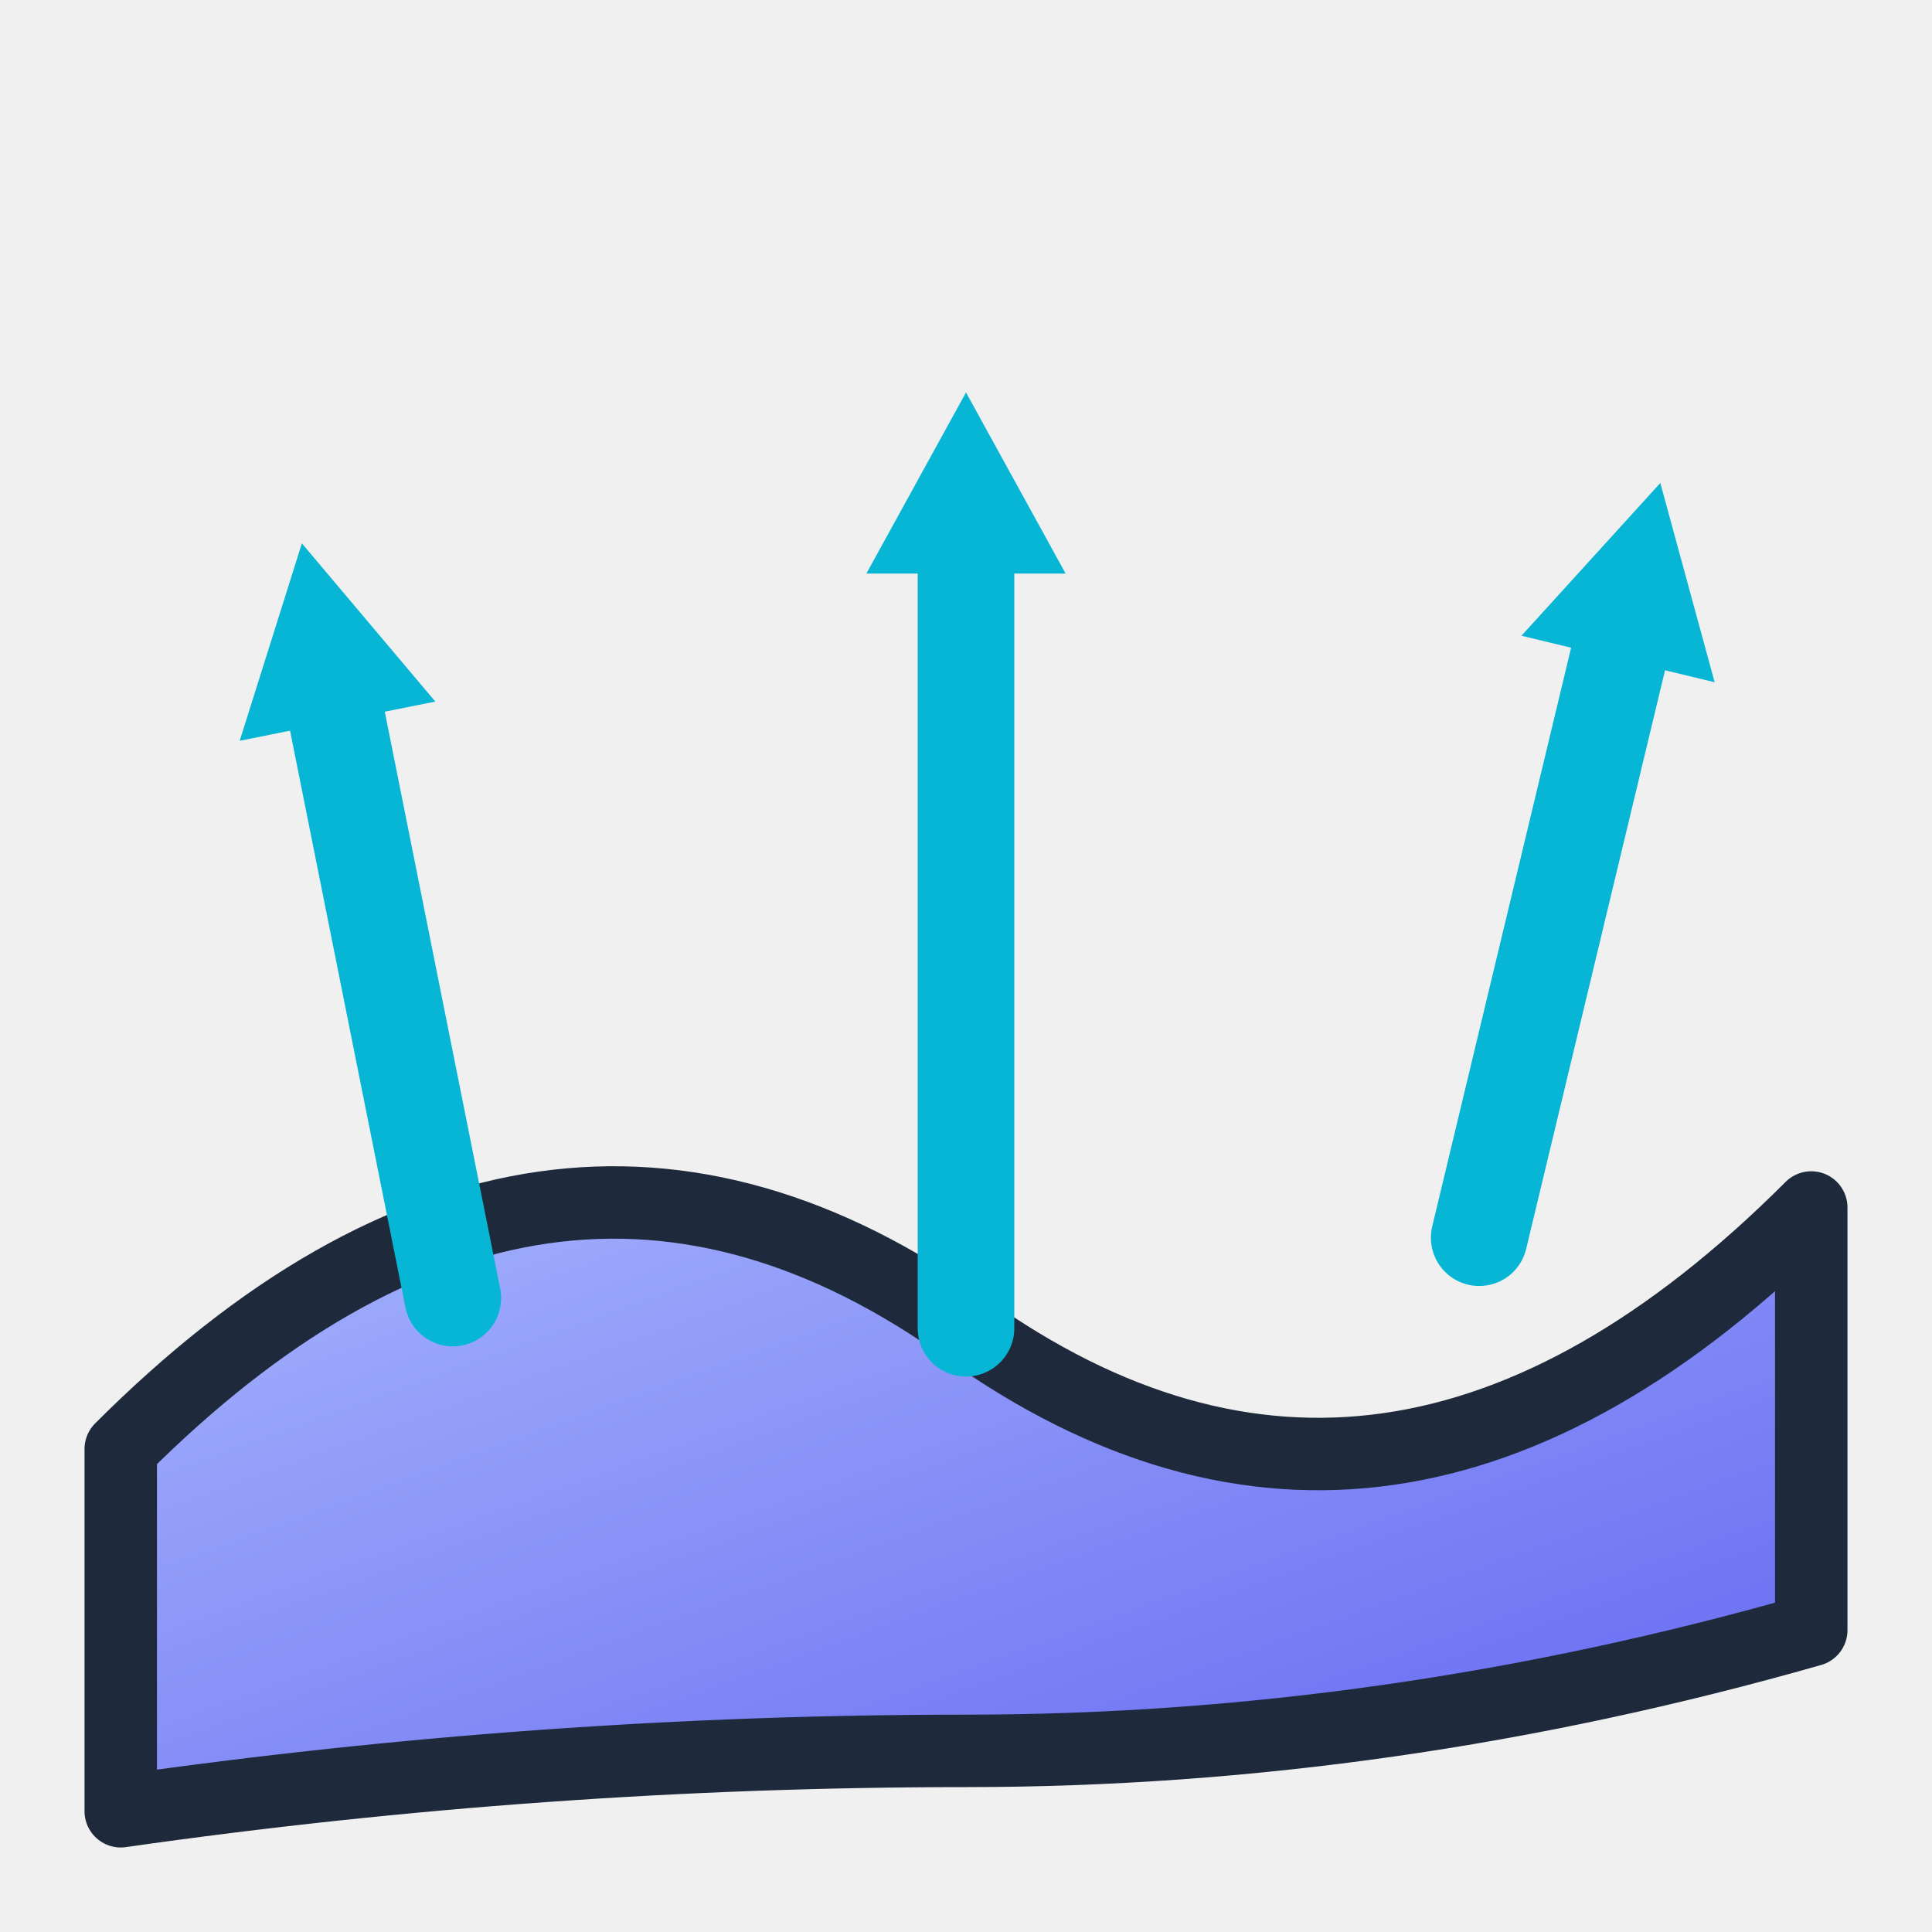
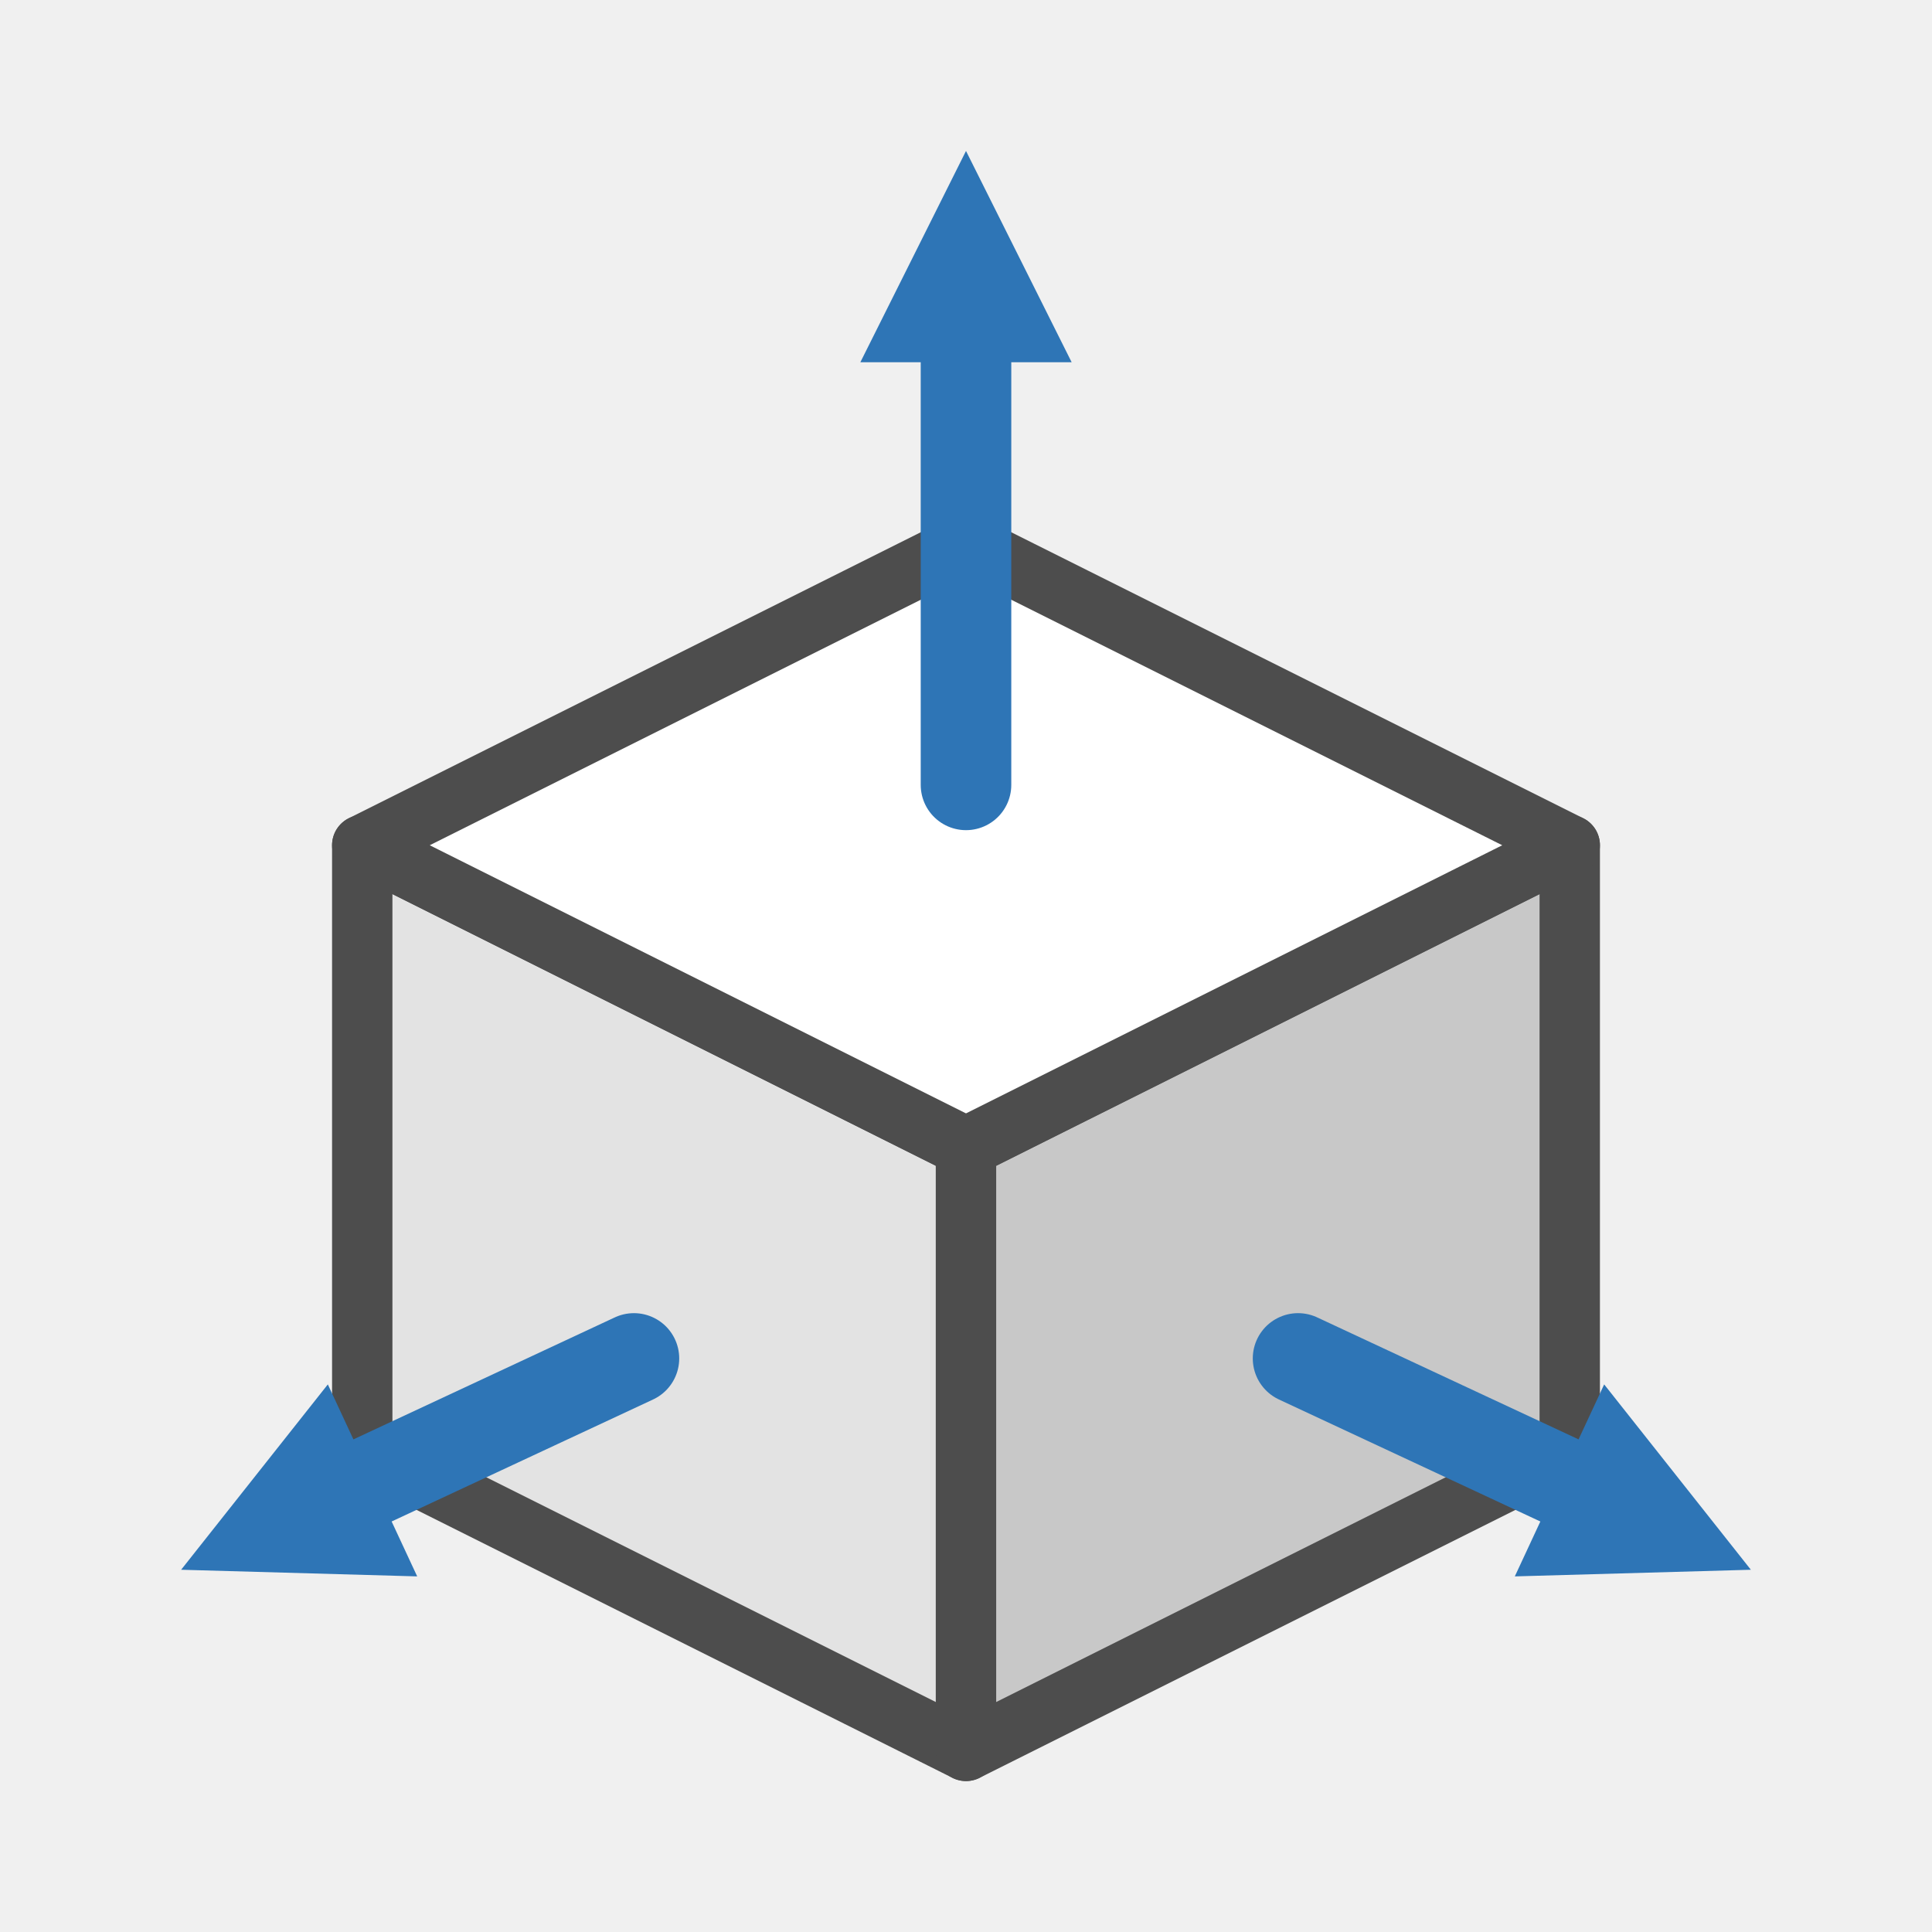
- <svg xmlns="http://www.w3.org/2000/svg" width="32" height="32" viewBox="0 0 32 32">
-   <defs>
-     <linearGradient id="dev" x1="0" y1="1" x2="1" y2="0">
-       <stop offset="0" stop-color="#3B82F6" />
-       <stop offset="0.5" stop-color="#E9D5C3" />
-       <stop offset="1" stop-color="#F97316" />
-     </linearGradient>
-     <linearGradient id="scale" x1="0" y1="1" x2="0" y2="0">
-       <stop offset="0" stop-color="#3B82F6" />
-       <stop offset="0.5" stop-color="#EDE4DA" />
-       <stop offset="1" stop-color="#F97316" />
-     </linearGradient>
-     <linearGradient id="steelL" x1="0" y1="0" x2="0" y2="1">
-       <stop offset="0" stop-color="#D5DDE7" />
-       <stop offset="1" stop-color="#CBD5E1" />
-     </linearGradient>
-     <linearGradient id="steelR" x1="0" y1="0" x2="0" y2="1">
-       <stop offset="0" stop-color="#A9B6C7" />
-       <stop offset="1" stop-color="#94A3B8" />
-     </linearGradient>
-     <linearGradient id="therm" x1="0" y1="1" x2="0" y2="0">
-       <stop offset="0" stop-color="#3B82F6" />
-       <stop offset="0.38" stop-color="#10B981" />
-       <stop offset="0.68" stop-color="#FACC15" />
-       <stop offset="1" stop-color="#EF4444" />
-     </linearGradient>
-     <linearGradient id="thermD" x1="0" y1="1" x2="1" y2="0">
-       <stop offset="0" stop-color="#3B82F6" />
-       <stop offset="0.4" stop-color="#10B981" />
-       <stop offset="0.7" stop-color="#FACC15" />
-       <stop offset="1" stop-color="#EF4444" />
-     </linearGradient>
-     <linearGradient id="elev" x1="0" y1="1" x2="0" y2="0">
-       <stop offset="0" stop-color="#22C55E" />
-       <stop offset="0.5" stop-color="#FACC15" />
-       <stop offset="1" stop-color="#EF4444" />
-     </linearGradient>
-     <linearGradient id="ochre" x1="0" y1="0" x2="0" y2="1">
-       <stop offset="0" stop-color="#FCD34D" />
-       <stop offset="1" stop-color="#F59E0B" />
-     </linearGradient>
-     <linearGradient id="indigo" x1="0" y1="0" x2="1" y2="1">
-       <stop offset="0" stop-color="#A5B4FC" />
-       <stop offset="1" stop-color="#6366F1" />
-     </linearGradient>
-     <linearGradient id="teal" x1="0" y1="0" x2="1" y2="1">
-       <stop offset="0" stop-color="#5EEAD4" />
-       <stop offset="1" stop-color="#0D9488" />
-     </linearGradient>
-     <linearGradient id="orange" x1="0" y1="0" x2="1" y2="1">
-       <stop offset="0" stop-color="#FDBA74" />
-       <stop offset="1" stop-color="#F97316" />
-     </linearGradient>
-     <linearGradient id="gear" x1="0" y1="0" x2="1" y2="1">
-       <stop offset="0" stop-color="#94A3B8" />
-       <stop offset="1" stop-color="#64748B" />
-     </linearGradient>
-   </defs>
-   <path d="M2 24 Q9 17 16 22 T30 20 L30 27 Q23 29 16 29 T2 30 Z" fill="url(#indigo)" stroke="#1E293B" stroke-width="1.2" stroke-linejoin="round" stroke-linecap="round" />
-   <line x1="7.5" y1="21.5" x2="5.588" y2="11.942" stroke="#06B6D4" stroke-width="1.6" stroke-linecap="round" />
-   <polygon points="5,9 7.21,11.62 3.97,12.27" fill="#06B6D4" />
-   <line x1="16" y1="22" x2="16.0" y2="9.5" stroke="#06B6D4" stroke-width="1.6" stroke-linecap="round" />
-   <polygon points="16,6.5 17.65,9.50 14.35,9.50" fill="#06B6D4" />
-   <line x1="24.5" y1="20.5" x2="26.8" y2="10.917" stroke="#06B6D4" stroke-width="1.6" stroke-linecap="round" />
-   <polygon points="27.5,8 28.40,11.30 25.20,10.53" fill="#06B6D4" />
+ <svg xmlns="http://www.w3.org/2000/svg" width="32" height="32" viewBox="0 0 32 32" shape-rendering="geometricPrecision">
+   <polygon points="6,14.0 16,19 16,29 6,24.0" fill="#E3E3E3" stroke="#4D4D4D" stroke-width="1" stroke-linejoin="round" stroke-linecap="round" />
+   <polygon points="26,14.0 16,19 16,29 26,24.0" fill="#C8C8C8" stroke="#4D4D4D" stroke-width="1" stroke-linejoin="round" stroke-linecap="round" />
+   <polygon points="16,9.0 26,14.0 16,19 6,14.0" fill="#FFFFFF" stroke="#4D4D4D" stroke-width="1" stroke-linejoin="round" stroke-linecap="round" />
+   <line x1="16" y1="13" x2="16.0" y2="6.0" stroke="#2E75B6" stroke-width="1.5" stroke-linecap="round" />
+   <polygon points="16,2.5 17.75,6.00 14.25,6.00" fill="#2E75B6" />
+   <line x1="10.5" y1="22.5" x2="6.172" y2="24.52" stroke="#2E75B6" stroke-width="1.5" stroke-linecap="round" />
+   <polygon points="3,26 5.43,22.93 6.91,26.11" fill="#2E75B6" />
+   <line x1="21.5" y1="22.5" x2="25.828" y2="24.52" stroke="#2E75B6" stroke-width="1.5" stroke-linecap="round" />
+   <polygon points="29,26 25.09,26.11 26.57,22.93" fill="#2E75B6" />
</svg>
